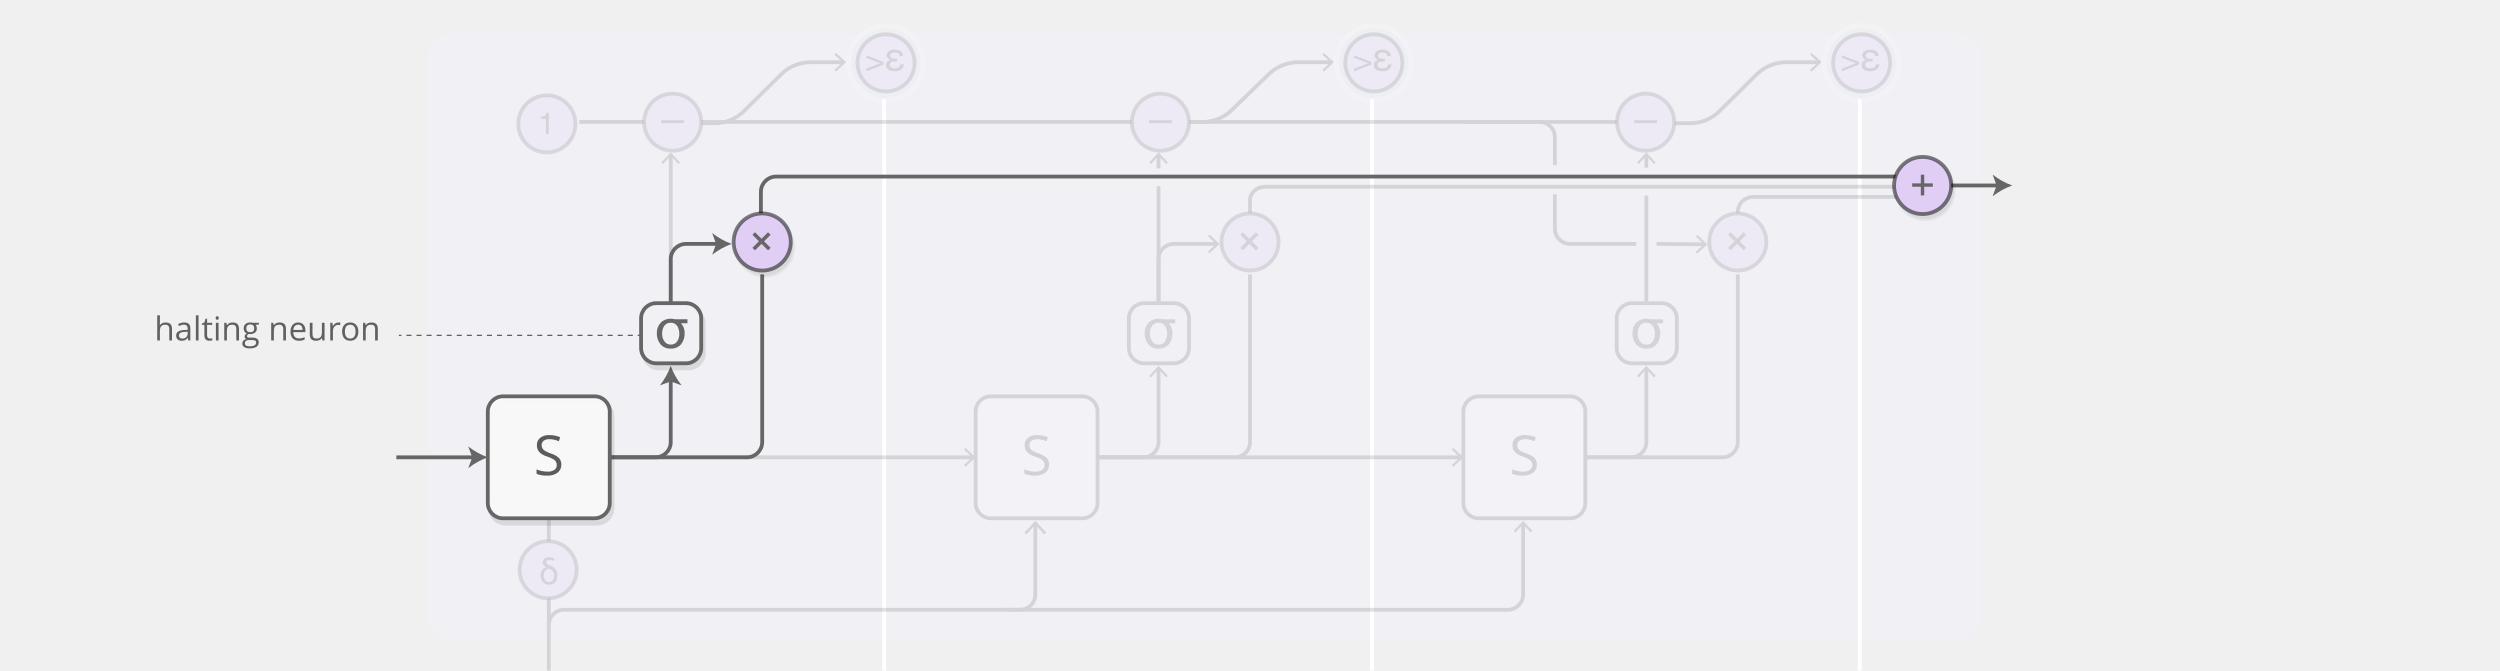
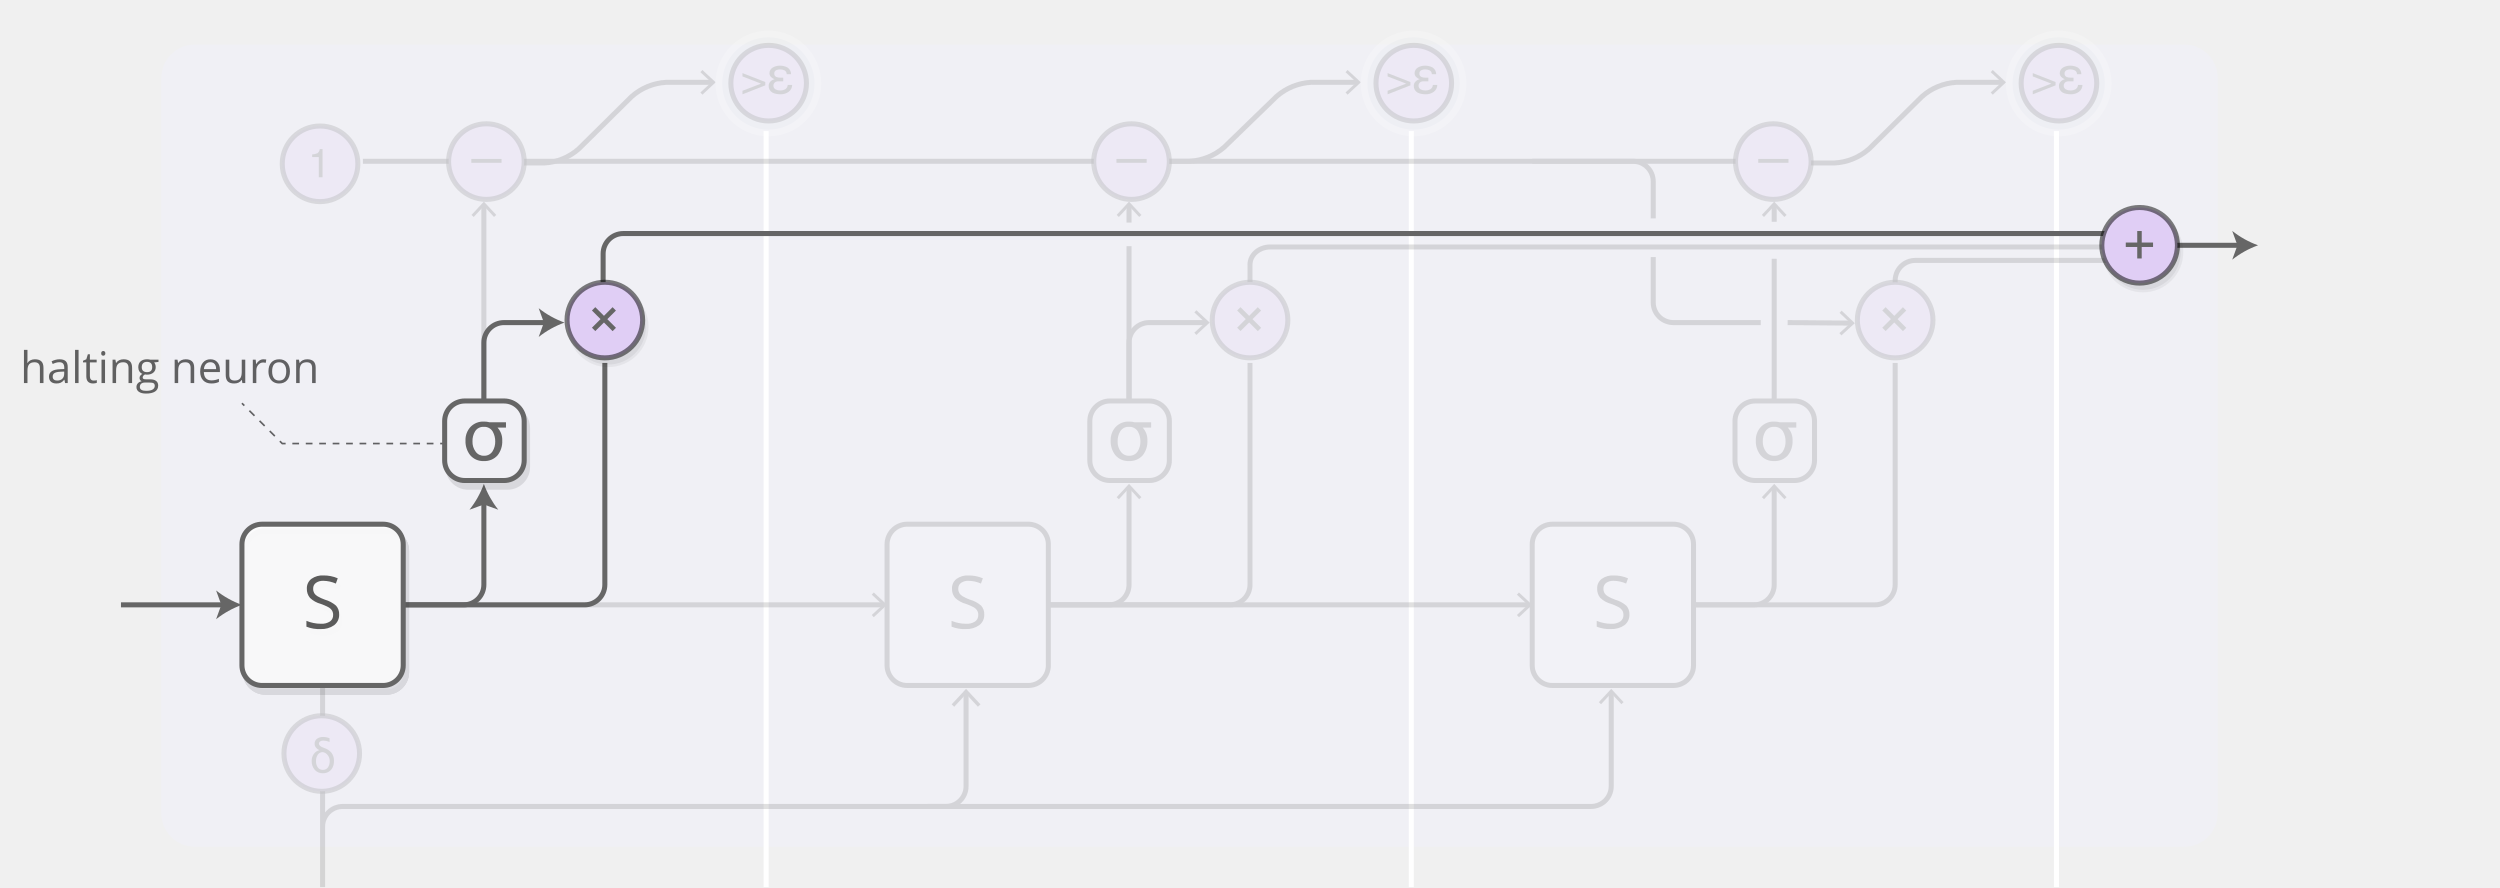
- <svg xmlns="http://www.w3.org/2000/svg" xmlns:xlink="http://www.w3.org/1999/xlink" id="background" width="984" height="264" viewBox="0 0 984 264">
+ <svg xmlns="http://www.w3.org/2000/svg" xmlns:xlink="http://www.w3.org/1999/xlink" id="background" viewBox="0 0 744 264">
  <defs>
    <symbol id="op-halo" data-name="op-halo" viewBox="0 0 31.45 31.45">
      <circle cx="15.73" cy="15.73" r="14.73" fill="#e6eaf2" stroke="#fff" stroke-miterlimit="10" stroke-width="2" />
    </symbol>
    <symbol id="op-bg" data-name="op-bg" viewBox="0 0 24 24">
      <circle cx="12" cy="12" r="11.25" fill="#e0cef5" stroke="#000" stroke-miterlimit="10" stroke-opacity="0.5" stroke-width="1.5" />
    </symbol>
    <symbol id="op-sum_5" data-name="op-sum 5" viewBox="0 0 24 24">
      <use id="op-bg-3" data-name="op-bg" width="24" height="24" xlink:href="#op-bg" />
      <g>
        <path d="M11,12.65L4.21,15.32V14.26l5.51-2.12L4.21,10V9L11,11.66v1Z" fill="#666" />
        <path d="M16.34,11.45H15.48q-0.37,0-.73,0a1.84,1.84,0,0,0-.66.17,1,1,0,0,0-.46.42,1.19,1.19,0,0,0-.21.73,1.13,1.13,0,0,0,.2.67,1.4,1.4,0,0,0,.46.43,2.73,2.73,0,0,0,1.33.3,3,3,0,0,0,1.54-.37,1.66,1.66,0,0,0,.73-1.28H19a2.55,2.55,0,0,1-1.09,2.09,4,4,0,0,1-2.32.7,7.39,7.39,0,0,1-1.28-.11,4.23,4.23,0,0,1-1.17-.38A2.21,2.21,0,0,1,12,12.79a1.72,1.72,0,0,1,.55-1.3,2.33,2.33,0,0,1,1.2-.66v0a2.71,2.71,0,0,1-1.07-.69A1.56,1.56,0,0,1,12.24,9a1.8,1.8,0,0,1,.3-1,2,2,0,0,1,.74-0.69,4.19,4.19,0,0,1,2-.52,4.65,4.65,0,0,1,2.34.55,2.37,2.37,0,0,1,1.05,2H17.36a1.21,1.21,0,0,0-.64-1.15,3.21,3.21,0,0,0-1.36-.29,2.53,2.53,0,0,0-1.1.24,1,1,0,0,0-.58,1,1,1,0,0,0,.58,1,2.79,2.79,0,0,0,1.2.22h0.88v1.16Z" fill="#666" />
      </g>
    </symbol>
    <symbol id="op-sum_4" data-name="op-sum 4" viewBox="0 0 24 24">
      <use id="op-bg-6" data-name="op-bg" width="24" height="24" xlink:href="#op-bg" />
      <path d="M7.51,11.21h9v1.15h-9V11.21Z" fill="#666" />
    </symbol>
    <symbol id="op-sum_3" data-name="op-sum 3" viewBox="0 0 24 24">
      <use id="op-bg-9" data-name="op-bg" width="24" height="24" xlink:href="#op-bg" />
      <path d="M9.65,10V9.21a4.3,4.3,0,0,0,1.59-.37,1.83,1.83,0,0,0,.67-1.23h0.83V16H11.62V10h-2Z" fill="#666" />
    </symbol>
    <symbol id="op-x" data-name="op-x" viewBox="0 0 24 24">
      <use id="op-bg-18" data-name="op-bg" width="24" height="24" xlink:href="#op-bg" />
      <path d="M9.16,15.28l-1-1,2.56-2.56L8.16,9.16l1-1,2.58,2.58L14.3,8.17l1,1-2.56,2.56,2.57,2.57-1,1-2.57-2.57Z" fill="#666" />
    </symbol>
    <symbol id="rnn-bg" data-name="rnn-bg" viewBox="0 0 49.5 49.5">
      <rect x="0.75" y="0.75" width="48" height="48" rx="6" ry="6" fill="#fff" fill-opacity="0.8" stroke="#666" stroke-width="1.5" />
    </symbol>
    <symbol id="rnn-s" data-name="rnn-s" viewBox="0 0 49.5 49.5">
      <use id="rnn-bg-3" data-name="rnn-bg" width="49.5" height="49.5" xlink:href="#rnn-bg" />
      <path d="M29.68,27.61a3.81,3.81,0,0,1-1.49,3.2,6.46,6.46,0,0,1-4,1.15,10.1,10.1,0,0,1-4.25-.71V29.51a11.16,11.16,0,0,0,2.08.64,10.92,10.92,0,0,0,2.23.23,4.49,4.49,0,0,0,2.72-.69,2.25,2.25,0,0,0,.92-1.91,2.45,2.45,0,0,0-.32-1.32,3,3,0,0,0-1.08-1,15.14,15.14,0,0,0-2.31-1A7.38,7.38,0,0,1,21,22.68a4.06,4.06,0,0,1-.93-2.77A3.45,3.45,0,0,1,21.45,17,5.61,5.61,0,0,1,25,16a10.54,10.54,0,0,1,4.26.85l-0.56,1.57A9.63,9.63,0,0,0,25,17.6a3.62,3.62,0,0,0-2.24.62,2,2,0,0,0-.81,1.71,2.62,2.62,0,0,0,.3,1.32,2.8,2.8,0,0,0,1,.95,12.47,12.47,0,0,0,2.16,1A8.56,8.56,0,0,1,28.76,25,3.68,3.68,0,0,1,29.68,27.61Z" fill="#5b5b5b" />
    </symbol>
    <symbol id="op-sum_2" data-name="op-sum 2" viewBox="0 0 24 24">
      <use width="24" height="24" xlink:href="#op-bg" />
      <path d="M9.88,9.08a1.77,1.77,0,0,1,.69-1.47,3,3,0,0,1,1.89-.54,4.84,4.84,0,0,1,1.87.38v1.1a5.22,5.22,0,0,0-1.88-.4,1.57,1.57,0,0,0-.93.25,0.78,0.78,0,0,0-.35.67q0,0.74,1.51,1.26a4.6,4.6,0,0,1,2.22,1.44A3.75,3.75,0,0,1,15.64,14v0.27a4.23,4.23,0,0,1-.4,1.87,3,3,0,0,1-1.15,1.28,3.29,3.29,0,0,1-1.74.45,3.08,3.08,0,0,1-2.42-1A3.86,3.86,0,0,1,9,14.22V14.13a3.42,3.42,0,0,1,.64-2A2.76,2.76,0,0,1,11.29,11v0a2.36,2.36,0,0,1-1-.75A1.76,1.76,0,0,1,9.88,9.08Zm0.42,5.2a3,3,0,0,0,.55,1.89,1.8,1.8,0,0,0,1.49.69,1.79,1.79,0,0,0,1.48-.69,3.23,3.23,0,0,0,.55-2,2.67,2.67,0,0,0-.58-1.67,2.35,2.35,0,0,0-1.43-.92,1.81,1.81,0,0,0-1.49.7A3.19,3.19,0,0,0,10.3,14.28Z" fill="#666" />
    </symbol>
    <symbol id="rnn-sigma" data-name="rnn-sigma" viewBox="0 0 25.17 25.17">
      <rect x="0.75" y="0.75" width="23.67" height="23.67" rx="6" ry="6" fill="#f0f0f5" stroke="#666" stroke-width="1.5" />
      <path d="M19,8.67H16.48a5.39,5.39,0,0,1,1.41,3.87,6.62,6.62,0,0,1-1.37,4.36,5.13,5.13,0,0,1-4.11,1.73,5,5,0,0,1-4.09-1.78,6.66,6.66,0,0,1-1.37-4.32,5.73,5.73,0,0,1,1.5-4.07,5.22,5.22,0,0,1,4-1.58,6.18,6.18,0,0,1,1.67.21H19V8.67ZM15.8,12.78a5.89,5.89,0,0,0-.74-2.92,2.87,2.87,0,0,0-2.65-1.41A2.86,2.86,0,0,0,9.8,9.79a5.53,5.53,0,0,0-.77,3,4.82,4.82,0,0,0,.91,3,2.89,2.89,0,0,0,2.47,1.26A2.88,2.88,0,0,0,15,15.74,5.37,5.37,0,0,0,15.8,12.78Z" fill="#666" />
    </symbol>
    <symbol id="op-sum" data-name="op-sum" viewBox="0 0 24 24">
      <use id="op-bg-32" data-name="op-bg" width="24" height="24" xlink:href="#op-bg" />
      <path d="M7.88,12.5V11.18h3.41V7.75h1.34v3.43H16V12.5H12.62v3.42H11.29V12.5H7.88Z" fill="#666" />
    </symbol>
  </defs>
-   <rect x="168" y="13.25" width="612" height="238.75" rx="10" ry="10" fill="#f0f0f5" />
-   <line x1="348" y1="39" x2="348" y2="264" stroke="#fff" stroke-miterlimit="10" stroke-width="1.5" />
-   <line x1="540" y1="39" x2="540" y2="264" stroke="#fff" stroke-miterlimit="10" stroke-width="1.5" />
-   <line x1="732" y1="39" x2="732" y2="264" stroke="#fff" stroke-miterlimit="10" stroke-width="1.5" />
+   <rect x="48" y="13.25" width="612" height="238.75" rx="10" ry="10" fill="#f0f0f5" />
+   <line x1="228" y1="39" x2="228" y2="264" stroke="#fff" stroke-miterlimit="10" stroke-width="1.5" />
+   <line x1="420" y1="39" x2="420" y2="264" stroke="#fff" stroke-miterlimit="10" stroke-width="1.5" />
+   <line x1="612" y1="39" x2="612" y2="264" stroke="#fff" stroke-miterlimit="10" stroke-width="1.5" />
  <g opacity="0.6">
-     <text transform="translate(60.76 134)" font-size="13" font-family="Open Sans">halting neuron</text>
+     <text transform="translate(6 114)" font-size="13" font-family="Open Sans">halting neuron</text>
  </g>
  <g opacity="0.6">
    <g>
-       <line x1="157" y1="132" x2="158" y2="132" fill="none" stroke="#000" stroke-miterlimit="10" stroke-width="0.5" />
-       <line x1="159.98" y1="132" x2="250.01" y2="132" fill="none" stroke="#000" stroke-miterlimit="10" stroke-width="0.5" stroke-dasharray="1.98 1.98" />
-       <line x1="251" y1="132" x2="252" y2="132" fill="none" stroke="#000" stroke-miterlimit="10" stroke-width="0.5" />
+       <line x1="72" y1="120" x2="72.71" y2="120.71" fill="none" stroke="#000" stroke-miterlimit="10" stroke-width="0.5" />
+       <line x1="74.22" y1="122.22" x2="82.54" y2="130.54" fill="none" stroke="#000" stroke-miterlimit="10" stroke-width="0.5" stroke-dasharray="2.14 2.14" />
+       <polyline points="83.29 131.29 84 132 85 132" fill="none" stroke="#000" stroke-miterlimit="10" stroke-width="0.5" />
+       <line x1="87" y1="132" x2="130" y2="132" fill="none" stroke="#000" stroke-miterlimit="10" stroke-width="0.5" stroke-dasharray="2 2" />
+       <line x1="131" y1="132" x2="132" y2="132" fill="none" stroke="#000" stroke-miterlimit="10" stroke-width="0.5" />
    </g>
  </g>
  <g opacity="0.2">
    <g>
-       <path d="M396,240H593.5a6,6,0,0,0,6-6V206" fill="none" stroke="#666" stroke-miterlimit="10" stroke-width="1.5" />
-       <polygon points="603.18 208.96 602.52 209.57 599.5 206.32 596.48 209.57 595.82 208.96 599.5 205 603.18 208.96" fill="#666" />
+       <path d="M276,240H473.5a6,6,0,0,0,6-6V206" fill="none" stroke="#666" stroke-miterlimit="10" stroke-width="1.5" />
+       <polygon points="483.18 208.96 482.52 209.57 479.5 206.32 476.48 209.57 475.82 208.96 479.5 205 483.18 208.96" fill="#666" />
    </g>
    <g>
-       <path d="M407.5,206.14V234a6,6,0,0,1-6,6H222a6,6,0,0,0-6,6v18h0V204" fill="none" stroke="#666" stroke-miterlimit="10" stroke-width="1.5" />
-       <polygon points="403.21 209.62 403.98 210.33 407.5 206.54 411.02 210.33 411.79 209.62 407.5 205 403.21 209.62" fill="#666" />
+       <path d="M287.5,206.14V234a6,6,0,0,1-6,6H102a6,6,0,0,0-6,6v18h0V204" fill="none" stroke="#666" stroke-miterlimit="10" stroke-width="1.5" />
+       <polygon points="283.21 209.62 283.98 210.33 287.5 206.54 291.02 210.33 291.79 209.62 287.5 205 283.21 209.62" fill="#666" />
    </g>
    <g>
-       <line x1="240" y1="180" x2="383.02" y2="180" fill="none" stroke="#666" stroke-miterlimit="10" stroke-width="1.5" />
-       <polygon points="380.04 183.68 379.43 183.02 382.68 180 379.43 176.98 380.04 176.32 384 180 380.04 183.68" fill="#666" />
+       <line x1="120" y1="180" x2="263.02" y2="180" fill="none" stroke="#666" stroke-miterlimit="10" stroke-width="1.5" />
+       <polygon points="260.04 183.68 259.43 183.02 262.68 180 259.43 176.98 260.04 176.32 264 180 260.04 183.68" fill="#666" />
    </g>
    <g>
-       <line x1="432" y1="180" x2="575.02" y2="180" fill="none" stroke="#666" stroke-miterlimit="10" stroke-width="1.5" />
-       <polygon points="572.04 183.68 571.43 183.02 574.68 180 571.43 176.98 572.04 176.32 576 180 572.04 183.68" fill="#666" />
+       <line x1="312" y1="180" x2="455.02" y2="180" fill="none" stroke="#666" stroke-miterlimit="10" stroke-width="1.5" />
+       <polygon points="452.04 183.68 451.43 183.02 454.68 180 451.43 176.98 452.04 176.32 456 180 452.04 183.68" fill="#666" />
    </g>
    <g>
-       <path d="M432,180h18a6,6,0,0,0,6-6V145" fill="none" stroke="#666" stroke-miterlimit="10" stroke-width="1.5" />
-       <polygon points="459.68 147.96 459.02 148.57 456 145.32 452.98 148.57 452.32 147.96 456 144 459.68 147.96" fill="#666" />
+       <path d="M312,180h18a6,6,0,0,0,6-6V145" fill="none" stroke="#666" stroke-miterlimit="10" stroke-width="1.5" />
+       <polygon points="339.68 147.96 339.02 148.57 336 145.32 332.98 148.57 332.32 147.96 336 144 339.68 147.96" fill="#666" />
    </g>
    <g>
-       <path d="M624,180h18a6,6,0,0,0,6-6V145" fill="none" stroke="#666" stroke-miterlimit="10" stroke-width="1.5" />
-       <polygon points="651.68 147.96 651.02 148.57 648 145.32 644.98 148.57 644.32 147.96 648 144 651.68 147.96" fill="#666" />
+       <path d="M504,180h18a6,6,0,0,0,6-6V145" fill="none" stroke="#666" stroke-miterlimit="10" stroke-width="1.5" />
+       <polygon points="531.68 147.96 531.02 148.57 528 145.32 524.98 148.57 524.32 147.96 528 144 531.68 147.96" fill="#666" />
    </g>
-     <path d="M432,180h54a6,6,0,0,0,6-6V108" fill="none" stroke="#666" stroke-miterlimit="10" stroke-width="1.5" />
-     <path d="M624,180h54a6,6,0,0,0,6-6V108" fill="none" stroke="#666" stroke-miterlimit="10" stroke-width="1.5" />
+     <path d="M312,180h54a6,6,0,0,0,6-6V108" fill="none" stroke="#666" stroke-miterlimit="10" stroke-width="1.5" />
+     <path d="M504,180h54a6,6,0,0,0,6-6V108" fill="none" stroke="#666" stroke-miterlimit="10" stroke-width="1.5" />
    <g>
-       <line x1="264" y1="132" x2="264" y2="60.97" fill="none" stroke="#666" stroke-miterlimit="10" stroke-width="1.5" />
-       <polygon points="267.68 63.96 267.02 64.57 264 61.32 260.98 64.57 260.32 63.96 264 60 267.68 63.96" fill="#666" />
+       <line x1="144" y1="132" x2="144" y2="60.97" fill="none" stroke="#666" stroke-miterlimit="10" stroke-width="1.5" />
+       <polygon points="147.68 63.96 147.02 64.57 144 61.32 140.98 64.57 140.32 63.96 144 60 147.68 63.96" fill="#666" />
    </g>
    <g>
-       <line x1="456" y1="66.25" x2="456" y2="60.97" fill="none" stroke="#666" stroke-miterlimit="10" stroke-width="1.5" />
-       <polygon points="459.68 63.96 459.02 64.57 456 61.32 452.98 64.57 452.32 63.96 456 60 459.68 63.96" fill="#666" />
+       <line x1="336" y1="66.25" x2="336" y2="60.97" fill="none" stroke="#666" stroke-miterlimit="10" stroke-width="1.5" />
+       <polygon points="339.68 63.96 339.02 64.57 336 61.32 332.98 64.57 332.32 63.96 336 60 339.68 63.96" fill="#666" />
    </g>
-     <line x1="456" y1="132" x2="456" y2="73.25" fill="none" stroke="#666" stroke-miterlimit="10" stroke-width="1.5" />
+     <line x1="336" y1="132" x2="336" y2="73.25" fill="none" stroke="#666" stroke-miterlimit="10" stroke-width="1.5" />
    <g>
-       <line x1="648" y1="66" x2="648" y2="60.97" fill="none" stroke="#666" stroke-miterlimit="10" stroke-width="1.5" />
-       <polygon points="651.68 63.96 651.02 64.57 648 61.32 644.98 64.57 644.32 63.96 648 60 651.68 63.96" fill="#666" />
+       <line x1="528" y1="66" x2="528" y2="60.97" fill="none" stroke="#666" stroke-miterlimit="10" stroke-width="1.5" />
+       <polygon points="531.68 63.96 531.02 64.57 528 61.32 524.98 64.57 524.32 63.96 528 60 531.68 63.96" fill="#666" />
    </g>
-     <line x1="648" y1="132" x2="648" y2="77" fill="none" stroke="#666" stroke-miterlimit="10" stroke-width="1.5" />
+     <line x1="528" y1="132" x2="528" y2="77" fill="none" stroke="#666" stroke-miterlimit="10" stroke-width="1.5" />
    <g>
-       <path d="M456,132V102a6,6,0,0,1,6-6h17" fill="none" stroke="#666" stroke-miterlimit="10" stroke-width="1.5" />
-       <polygon points="476.04 99.68 475.43 99.02 478.68 96 475.43 92.98 476.04 92.32 480 96 476.04 99.68" fill="#666" />
+       <path d="M336,132V102a6,6,0,0,1,6-6h17" fill="none" stroke="#666" stroke-miterlimit="10" stroke-width="1.5" />
+       <polygon points="356.04 99.68 355.43 99.02 358.68 96 355.43 92.98 356.04 92.32 360 96 356.04 99.68" fill="#666" />
    </g>
-     <path d="M492,84V78.75c0-2.89,2.7-5.25,6-5.25H756" fill="none" stroke="#666" stroke-miterlimit="10" stroke-width="1.5" />
-     <path d="M684,95V83.5a6,6,0,0,1,6-6h66" fill="none" stroke="#666" stroke-miterlimit="10" stroke-width="1.5" />
-     <line x1="228" y1="48" x2="648" y2="48" fill="none" stroke="#666" stroke-miterlimit="10" stroke-width="1.5" />
+     <path d="M372,84V78.75c0-2.89,2.7-5.25,6-5.25H636" fill="none" stroke="#666" stroke-miterlimit="10" stroke-width="1.5" />
+     <path d="M564,95V83.5a6,6,0,0,1,6-6h66" fill="none" stroke="#666" stroke-miterlimit="10" stroke-width="1.5" />
+     <line x1="108" y1="48" x2="528" y2="48" fill="none" stroke="#666" stroke-miterlimit="10" stroke-width="1.5" />
    <g>
-       <path d="M264,48.5h18a16.83,16.83,0,0,0,10.26-4.22L308,28.72a16.83,16.83,0,0,1,10.26-4.22H332" fill="none" stroke="#666" stroke-miterlimit="10" stroke-width="1.5" />
-       <polygon points="329.04 28.18 328.43 27.52 331.68 24.5 328.43 21.48 329.04 20.82 333 24.5 329.04 28.18" fill="#666" />
+       <path d="M144,48.5h18a16.83,16.83,0,0,0,10.26-4.22L188,28.72a16.83,16.83,0,0,1,10.26-4.22H212" fill="none" stroke="#666" stroke-miterlimit="10" stroke-width="1.5" />
+       <polygon points="209.04 28.18 208.43 27.52 211.68 24.5 208.43 21.48 209.04 20.82 213 24.5 209.04 28.18" fill="#666" />
    </g>
    <g>
-       <path d="M456,48h18a17.11,17.11,0,0,0,10.31-4.18l15.63-15.15a17.11,17.11,0,0,1,10.31-4.18H524" fill="none" stroke="#666" stroke-miterlimit="10" stroke-width="1.5" />
-       <polygon points="521.04 28.18 520.43 27.52 523.68 24.5 520.43 21.48 521.04 20.82 525 24.5 521.04 28.18" fill="#666" />
+       <path d="M336,48h18a17.11,17.11,0,0,0,10.31-4.18l15.63-15.15a17.11,17.11,0,0,1,10.31-4.18H404" fill="none" stroke="#666" stroke-miterlimit="10" stroke-width="1.5" />
+       <polygon points="401.04 28.18 400.43 27.52 403.68 24.5 400.43 21.48 401.04 20.82 405 24.5 401.04 28.18" fill="#666" />
    </g>
    <g>
-       <path d="M648,48.5h18a16.83,16.83,0,0,0,10.26-4.22L692,28.72a16.83,16.83,0,0,1,10.26-4.22H716" fill="none" stroke="#666" stroke-miterlimit="10" stroke-width="1.5" />
-       <polygon points="713.04 28.18 712.43 27.52 715.68 24.5 712.43 21.48 713.04 20.82 717 24.5 713.04 28.18" fill="#666" />
+       <path d="M528,48.5h18a16.83,16.83,0,0,0,10.26-4.22L572,28.72a16.83,16.83,0,0,1,10.26-4.22H596" fill="none" stroke="#666" stroke-miterlimit="10" stroke-width="1.5" />
+       <polygon points="593.04 28.18 592.43 27.52 595.68 24.5 592.43 21.48 593.04 20.82 597 24.5 593.04 28.18" fill="#666" />
    </g>
    <g>
-       <line x1="652" y1="96" x2="671.02" y2="96.16" fill="none" stroke="#666" stroke-miterlimit="10" stroke-width="1.5" />
-       <polygon points="668.01 99.81 667.4 99.15 670.68 96.15 667.45 93.11 668.07 92.45 672 96.17 668.01 99.81" fill="#666" />
+       <line x1="532" y1="96" x2="551.02" y2="96.16" fill="none" stroke="#666" stroke-miterlimit="10" stroke-width="1.5" />
+       <polygon points="548.01 99.81 547.4 99.15 550.68 96.15 547.45 93.11 548.07 92.45 552 96.17 548.01 99.81" fill="#666" />
    </g>
-     <path d="M612,76.5V90a6,6,0,0,0,6,6h26" fill="none" stroke="#666" stroke-miterlimit="10" stroke-width="1.5" />
-     <path d="M576,48h30a6,6,0,0,1,6,6V65" fill="none" stroke="#666" stroke-miterlimit="10" stroke-width="1.5" />
-     <use id="op-halo-3" data-name="op-halo" width="31.45" height="31.45" transform="translate(332.94 9.11)" xlink:href="#op-halo" />
-     <use id="op-halo-6" data-name="op-halo" width="31.45" height="31.45" transform="translate(524.94 9.11)" xlink:href="#op-halo" />
-     <use id="op-halo-9" data-name="op-halo" width="31.45" height="31.45" transform="translate(716.94 9.11)" xlink:href="#op-halo" />
-     <use width="24" height="24" transform="translate(336.75 12.75)" xlink:href="#op-sum_5" />
-     <use width="24" height="24" transform="translate(252.75 36.09)" xlink:href="#op-sum_4" />
-     <use width="24" height="24" transform="translate(203.25 36.75)" xlink:href="#op-sum_3" />
-     <use width="24" height="24" transform="translate(528.74 12.75)" xlink:href="#op-sum_5" />
-     <use width="24" height="24" transform="translate(444.74 36.09)" xlink:href="#op-sum_4" />
-     <use width="24" height="24" transform="translate(480.01 83.25)" xlink:href="#op-x" />
-     <use width="49.5" height="49.5" transform="translate(383.24 155.25)" xlink:href="#rnn-s" />
-     <use width="24" height="24" transform="translate(720.74 12.75)" xlink:href="#op-sum_5" />
-     <use width="24" height="24" transform="translate(635.74 36.09)" xlink:href="#op-sum_4" />
-     <use id="op-x-5" data-name="op-x" width="24" height="24" transform="translate(672 83.25)" xlink:href="#op-x" />
-     <use width="49.5" height="49.5" transform="translate(575.24 155.25)" xlink:href="#rnn-s" />
-     <use width="24" height="24" transform="translate(203.75 212.25)" xlink:href="#op-sum_2" />
-     <use id="rnn-sigma-3" data-name="rnn-sigma" width="25.17" height="25.17" transform="translate(443.58 118.58)" xlink:href="#rnn-sigma" />
-     <use id="rnn-sigma-6" data-name="rnn-sigma" width="25.17" height="25.17" transform="translate(635.58 118.58)" xlink:href="#rnn-sigma" />
+     <path d="M492,76.5V90a6,6,0,0,0,6,6h26" fill="none" stroke="#666" stroke-miterlimit="10" stroke-width="1.5" />
+     <path d="M456,48h30a6,6,0,0,1,6,6V65" fill="none" stroke="#666" stroke-miterlimit="10" stroke-width="1.5" />
+     <use id="op-halo-3" data-name="op-halo" width="31.45" height="31.45" transform="translate(212.94 9.11)" xlink:href="#op-halo" />
+     <use id="op-halo-6" data-name="op-halo" width="31.45" height="31.45" transform="translate(404.94 9.11)" xlink:href="#op-halo" />
+     <use id="op-halo-9" data-name="op-halo" width="31.45" height="31.45" transform="translate(596.94 9.11)" xlink:href="#op-halo" />
+     <use width="24" height="24" transform="translate(216.75 12.75)" xlink:href="#op-sum_5" />
+     <use width="24" height="24" transform="translate(132.75 36.09)" xlink:href="#op-sum_4" />
+     <use width="24" height="24" transform="translate(83.25 36.75)" xlink:href="#op-sum_3" />
+     <use width="24" height="24" transform="translate(408.74 12.75)" xlink:href="#op-sum_5" />
+     <use width="24" height="24" transform="translate(324.74 36.09)" xlink:href="#op-sum_4" />
+     <use width="24" height="24" transform="translate(360.01 83.25)" xlink:href="#op-x" />
+     <use width="49.5" height="49.5" transform="translate(263.24 155.25)" xlink:href="#rnn-s" />
+     <use width="24" height="24" transform="translate(600.74 12.75)" xlink:href="#op-sum_5" />
+     <use width="24" height="24" transform="translate(515.74 36.09)" xlink:href="#op-sum_4" />
+     <use id="op-x-5" data-name="op-x" width="24" height="24" transform="translate(552 83.25)" xlink:href="#op-x" />
+     <use width="49.5" height="49.5" transform="translate(455.24 155.25)" xlink:href="#rnn-s" />
+     <use width="24" height="24" transform="translate(83.75 212.25)" xlink:href="#op-sum_2" />
+     <use id="rnn-sigma-3" data-name="rnn-sigma" width="25.17" height="25.17" transform="translate(323.58 118.58)" xlink:href="#rnn-sigma" />
+     <use id="rnn-sigma-6" data-name="rnn-sigma" width="25.17" height="25.17" transform="translate(515.58 118.58)" xlink:href="#rnn-sigma" />
  </g>
-   <path d="M240,180h54a6,6,0,0,0,6-6V108" fill="none" stroke="#666" stroke-miterlimit="10" stroke-width="1.5" />
+   <path d="M120,180h54a6,6,0,0,0,6-6V108" fill="none" stroke="#666" stroke-miterlimit="10" stroke-width="1.5" />
  <g>
-     <line x1="156" y1="180" x2="186.57" y2="180" fill="none" stroke="#666" stroke-miterlimit="10" stroke-width="1.5" />
-     <path d="M192,180a27.2,27.2,0,0,0-7.69,4.28l1.55-4.28-1.55-4.28A27.18,27.18,0,0,0,192,180Z" fill="#666" />
+     <line x1="36" y1="180" x2="66.57" y2="180" fill="none" stroke="#666" stroke-miterlimit="10" stroke-width="1.5" />
+     <path d="M72,180a27.2,27.2,0,0,0-7.69,4.28L65.86,180l-1.55-4.28A27.18,27.18,0,0,0,72,180Z" fill="#666" />
  </g>
  <g>
-     <line x1="762" y1="73" x2="786.57" y2="73" fill="none" stroke="#666" stroke-miterlimit="10" stroke-width="1.5" />
-     <path d="M792,73a27.2,27.2,0,0,0-7.69,4.28L785.86,73l-1.55-4.28A27.17,27.17,0,0,0,792,73Z" fill="#666" />
+     <line x1="642" y1="73" x2="666.57" y2="73" fill="none" stroke="#666" stroke-miterlimit="10" stroke-width="1.5" />
+     <path d="M672,73a27.2,27.2,0,0,0-7.69,4.28L665.86,73l-1.55-4.28A27.17,27.17,0,0,0,672,73Z" fill="#666" />
  </g>
  <g>
-     <path d="M240,180h18a6,6,0,0,0,6-6V149.43" fill="none" stroke="#666" stroke-miterlimit="10" stroke-width="1.5" />
-     <path d="M264,144a27.2,27.2,0,0,0,4.28,7.69L264,150.14l-4.28,1.55A27.17,27.17,0,0,0,264,144Z" fill="#666" />
+     <path d="M120,180h18a6,6,0,0,0,6-6V149.43" fill="none" stroke="#666" stroke-miterlimit="10" stroke-width="1.5" />
+     <path d="M144,144a27.2,27.2,0,0,0,4.28,7.69L144,150.14l-4.28,1.55A27.17,27.17,0,0,0,144,144Z" fill="#666" />
  </g>
  <g>
-     <path d="M264,132V102a6,6,0,0,1,6-6h12.57" fill="none" stroke="#666" stroke-miterlimit="10" stroke-width="1.5" />
-     <path d="M288,96a27.2,27.2,0,0,0-7.69,4.28L281.86,96l-1.55-4.28A27.17,27.17,0,0,0,288,96Z" fill="#666" />
+     <path d="M144,132V102a6,6,0,0,1,6-6h12.57" fill="none" stroke="#666" stroke-miterlimit="10" stroke-width="1.5" />
+     <path d="M168,96a27.2,27.2,0,0,0-7.69,4.28L161.86,96l-1.55-4.28A27.17,27.17,0,0,0,168,96Z" fill="#666" />
  </g>
-   <path d="M299.49,84V75.5a6,6,0,0,1,6-6H756" fill="none" stroke="#666" stroke-miterlimit="10" stroke-width="1.5" />
+   <path d="M179.49,84V75.5a6,6,0,0,1,6-6H636" fill="none" stroke="#666" stroke-miterlimit="10" stroke-width="1.5" />
  <g id="_Group_" data-name="&lt;Group&gt;">
    <g opacity="0.1">
-       <circle cx="757.75" cy="75" r="11.25" />
-       <circle cx="757.75" cy="75" r="11.25" fill="none" stroke="#000" stroke-miterlimit="10" stroke-width="1.5" opacity="0.5" />
-       <path d="M753.63,75.49V74.18H757V70.75h1.34v3.43h3.41v1.31h-3.41v3.42H757V75.49h-3.41Z" />
+       <circle cx="637.75" cy="75" r="11.25" />
+       <circle cx="637.75" cy="75" r="11.25" fill="none" stroke="#000" stroke-miterlimit="10" stroke-width="1.5" opacity="0.5" />
+       <path d="M633.63,75.49V74.18H637V70.75h1.34v3.43h3.41v1.31h-3.41v3.42H637V75.49h-3.41Z" />
    </g>
-     <use width="24" height="24" transform="translate(744.75 61)" xlink:href="#op-sum" />
+     <use width="24" height="24" transform="translate(624.75 61)" xlink:href="#op-sum" />
  </g>
  <g>
    <g opacity="0.1">
-       <circle cx="301" cy="97.25" r="11.25" />
-       <circle cx="301" cy="97.25" r="11.25" fill="none" stroke="#000" stroke-miterlimit="10" stroke-width="1.5" opacity="0.5" />
-       <path d="M298.16,100.53l-1-1L299.73,97l-2.58-2.58,1-1L300.74,96l2.56-2.56,1,1L301.72,97l2.57,2.57-1,1L300.72,98Z" />
+       <circle cx="181" cy="97.25" r="11.25" />
+       <circle cx="181" cy="97.25" r="11.25" fill="none" stroke="#000" stroke-miterlimit="10" stroke-width="1.5" opacity="0.5" />
+       <path d="M178.16,100.53l-1-1L179.73,97l-2.58-2.58,1-1L180.74,96l2.56-2.56,1,1L181.72,97l2.57,2.57-1,1L180.72,98Z" />
    </g>
-     <use width="24" height="24" transform="translate(288 83.25)" xlink:href="#op-x" />
+     <use width="24" height="24" transform="translate(168 83.25)" xlink:href="#op-x" />
  </g>
  <g>
    <g opacity="0.1">
-       <rect x="193" y="158" width="48" height="48" rx="6" ry="6" opacity="0.8" />
-       <rect x="193" y="158" width="48" height="48" rx="6" ry="6" fill="none" stroke="#000" stroke-width="1.5" />
-       <rect x="193" y="158" width="48" height="48" rx="6" ry="6" fill="none" stroke="#000" stroke-width="1.5" />
-       <rect x="193" y="158" width="48" height="48" rx="6" ry="6" fill="none" stroke="#000" stroke-width="1.5" />
-       <path d="M221.93,184.86a3.81,3.81,0,0,1-1.49,3.2,6.46,6.46,0,0,1-4,1.15,10.1,10.1,0,0,1-4.25-.71v-1.74a11.16,11.16,0,0,0,2.08.64,10.92,10.92,0,0,0,2.23.23,4.49,4.49,0,0,0,2.72-.69,2.25,2.25,0,0,0,.92-1.91,2.45,2.45,0,0,0-.32-1.32,3,3,0,0,0-1.08-1,15.14,15.14,0,0,0-2.31-1,7.38,7.38,0,0,1-3.1-1.84,4.06,4.06,0,0,1-.93-2.77,3.45,3.45,0,0,1,1.35-2.86,5.61,5.61,0,0,1,3.57-1.06,10.54,10.54,0,0,1,4.26.85L221,175.66a9.63,9.63,0,0,0-3.74-.81,3.62,3.62,0,0,0-2.24.62,2,2,0,0,0-.81,1.71,2.62,2.62,0,0,0,.3,1.32,2.8,2.8,0,0,0,1,.95,12.47,12.47,0,0,0,2.16,1,8.56,8.56,0,0,1,3.37,1.87A3.68,3.68,0,0,1,221.93,184.86Z" />
+       <rect x="73" y="158" width="48" height="48" rx="6" ry="6" opacity="0.8" />
+       <rect x="73" y="158" width="48" height="48" rx="6" ry="6" fill="none" stroke="#000" stroke-width="1.5" />
+       <rect x="73" y="158" width="48" height="48" rx="6" ry="6" fill="none" stroke="#000" stroke-width="1.5" />
+       <rect x="73" y="158" width="48" height="48" rx="6" ry="6" fill="none" stroke="#000" stroke-width="1.5" />
+       <path d="M101.93,184.86a3.81,3.81,0,0,1-1.49,3.2,6.46,6.46,0,0,1-4,1.15,10.1,10.1,0,0,1-4.25-.71v-1.74a11.16,11.16,0,0,0,2.08.64,10.92,10.92,0,0,0,2.23.23,4.49,4.49,0,0,0,2.72-.69,2.25,2.25,0,0,0,.92-1.91,2.45,2.45,0,0,0-.32-1.32,3,3,0,0,0-1.08-1,15.14,15.14,0,0,0-2.31-1,7.38,7.38,0,0,1-3.1-1.84,4.06,4.06,0,0,1-.93-2.77,3.45,3.45,0,0,1,1.35-2.86,5.61,5.61,0,0,1,3.57-1.06,10.54,10.54,0,0,1,4.26.85L101,175.66a9.63,9.63,0,0,0-3.74-.81,3.62,3.62,0,0,0-2.24.62,2,2,0,0,0-.81,1.71,2.62,2.62,0,0,0,.3,1.32,2.8,2.8,0,0,0,1,.95,12.47,12.47,0,0,0,2.16,1,8.56,8.56,0,0,1,3.37,1.87A3.68,3.68,0,0,1,101.93,184.86Z" />
    </g>
-     <use width="49.5" height="49.5" transform="translate(191.25 155.25)" xlink:href="#rnn-s" />
+     <use width="49.5" height="49.5" transform="translate(71.25 155.25)" xlink:href="#rnn-s" />
  </g>
  <g id="_Group_2" data-name="&lt;Group&gt;">
    <g opacity="0.1">
-       <rect x="253.33" y="121.33" width="23.67" height="23.67" rx="6" ry="6" stroke="#000" stroke-width="1.5" />
-       <path d="M271.54,129.25h-2.48a5.39,5.39,0,0,1,1.41,3.87,6.62,6.62,0,0,1-1.37,4.36,5.13,5.13,0,0,1-4.11,1.73,5,5,0,0,1-4.09-1.78,6.66,6.66,0,0,1-1.37-4.32A5.73,5.73,0,0,1,261,129a5.22,5.22,0,0,1,4-1.58,6.18,6.18,0,0,1,1.67.21h4.88v1.57Zm-3.16,4.11a5.89,5.89,0,0,0-.74-2.92,3.2,3.2,0,0,0-5.26-.06,5.53,5.53,0,0,0-.77,3,4.82,4.82,0,0,0,.91,3,3.11,3.11,0,0,0,5.05-.06A5.37,5.37,0,0,0,268.39,133.37Z" />
+       <rect x="133.33" y="121.33" width="23.67" height="23.67" rx="6" ry="6" stroke="#000" stroke-width="1.5" />
+       <path d="M151.54,129.25h-2.48a5.39,5.39,0,0,1,1.41,3.87,6.62,6.62,0,0,1-1.37,4.36,5.13,5.13,0,0,1-4.11,1.73,5,5,0,0,1-4.09-1.78,6.66,6.66,0,0,1-1.37-4.32A5.73,5.73,0,0,1,141,129a5.22,5.22,0,0,1,4-1.58,6.18,6.18,0,0,1,1.67.21h4.88v1.57Zm-3.16,4.11a5.89,5.89,0,0,0-.74-2.92,3.2,3.2,0,0,0-5.26-.06,5.53,5.53,0,0,0-.77,3,4.82,4.82,0,0,0,.91,3,3.11,3.11,0,0,0,5.05-.06A5.37,5.37,0,0,0,148.39,133.37Z" />
    </g>
-     <use width="25.17" height="25.17" transform="translate(251.58 118.58)" xlink:href="#rnn-sigma" />
+     <use width="25.17" height="25.17" transform="translate(131.58 118.58)" xlink:href="#rnn-sigma" />
  </g>
</svg>
